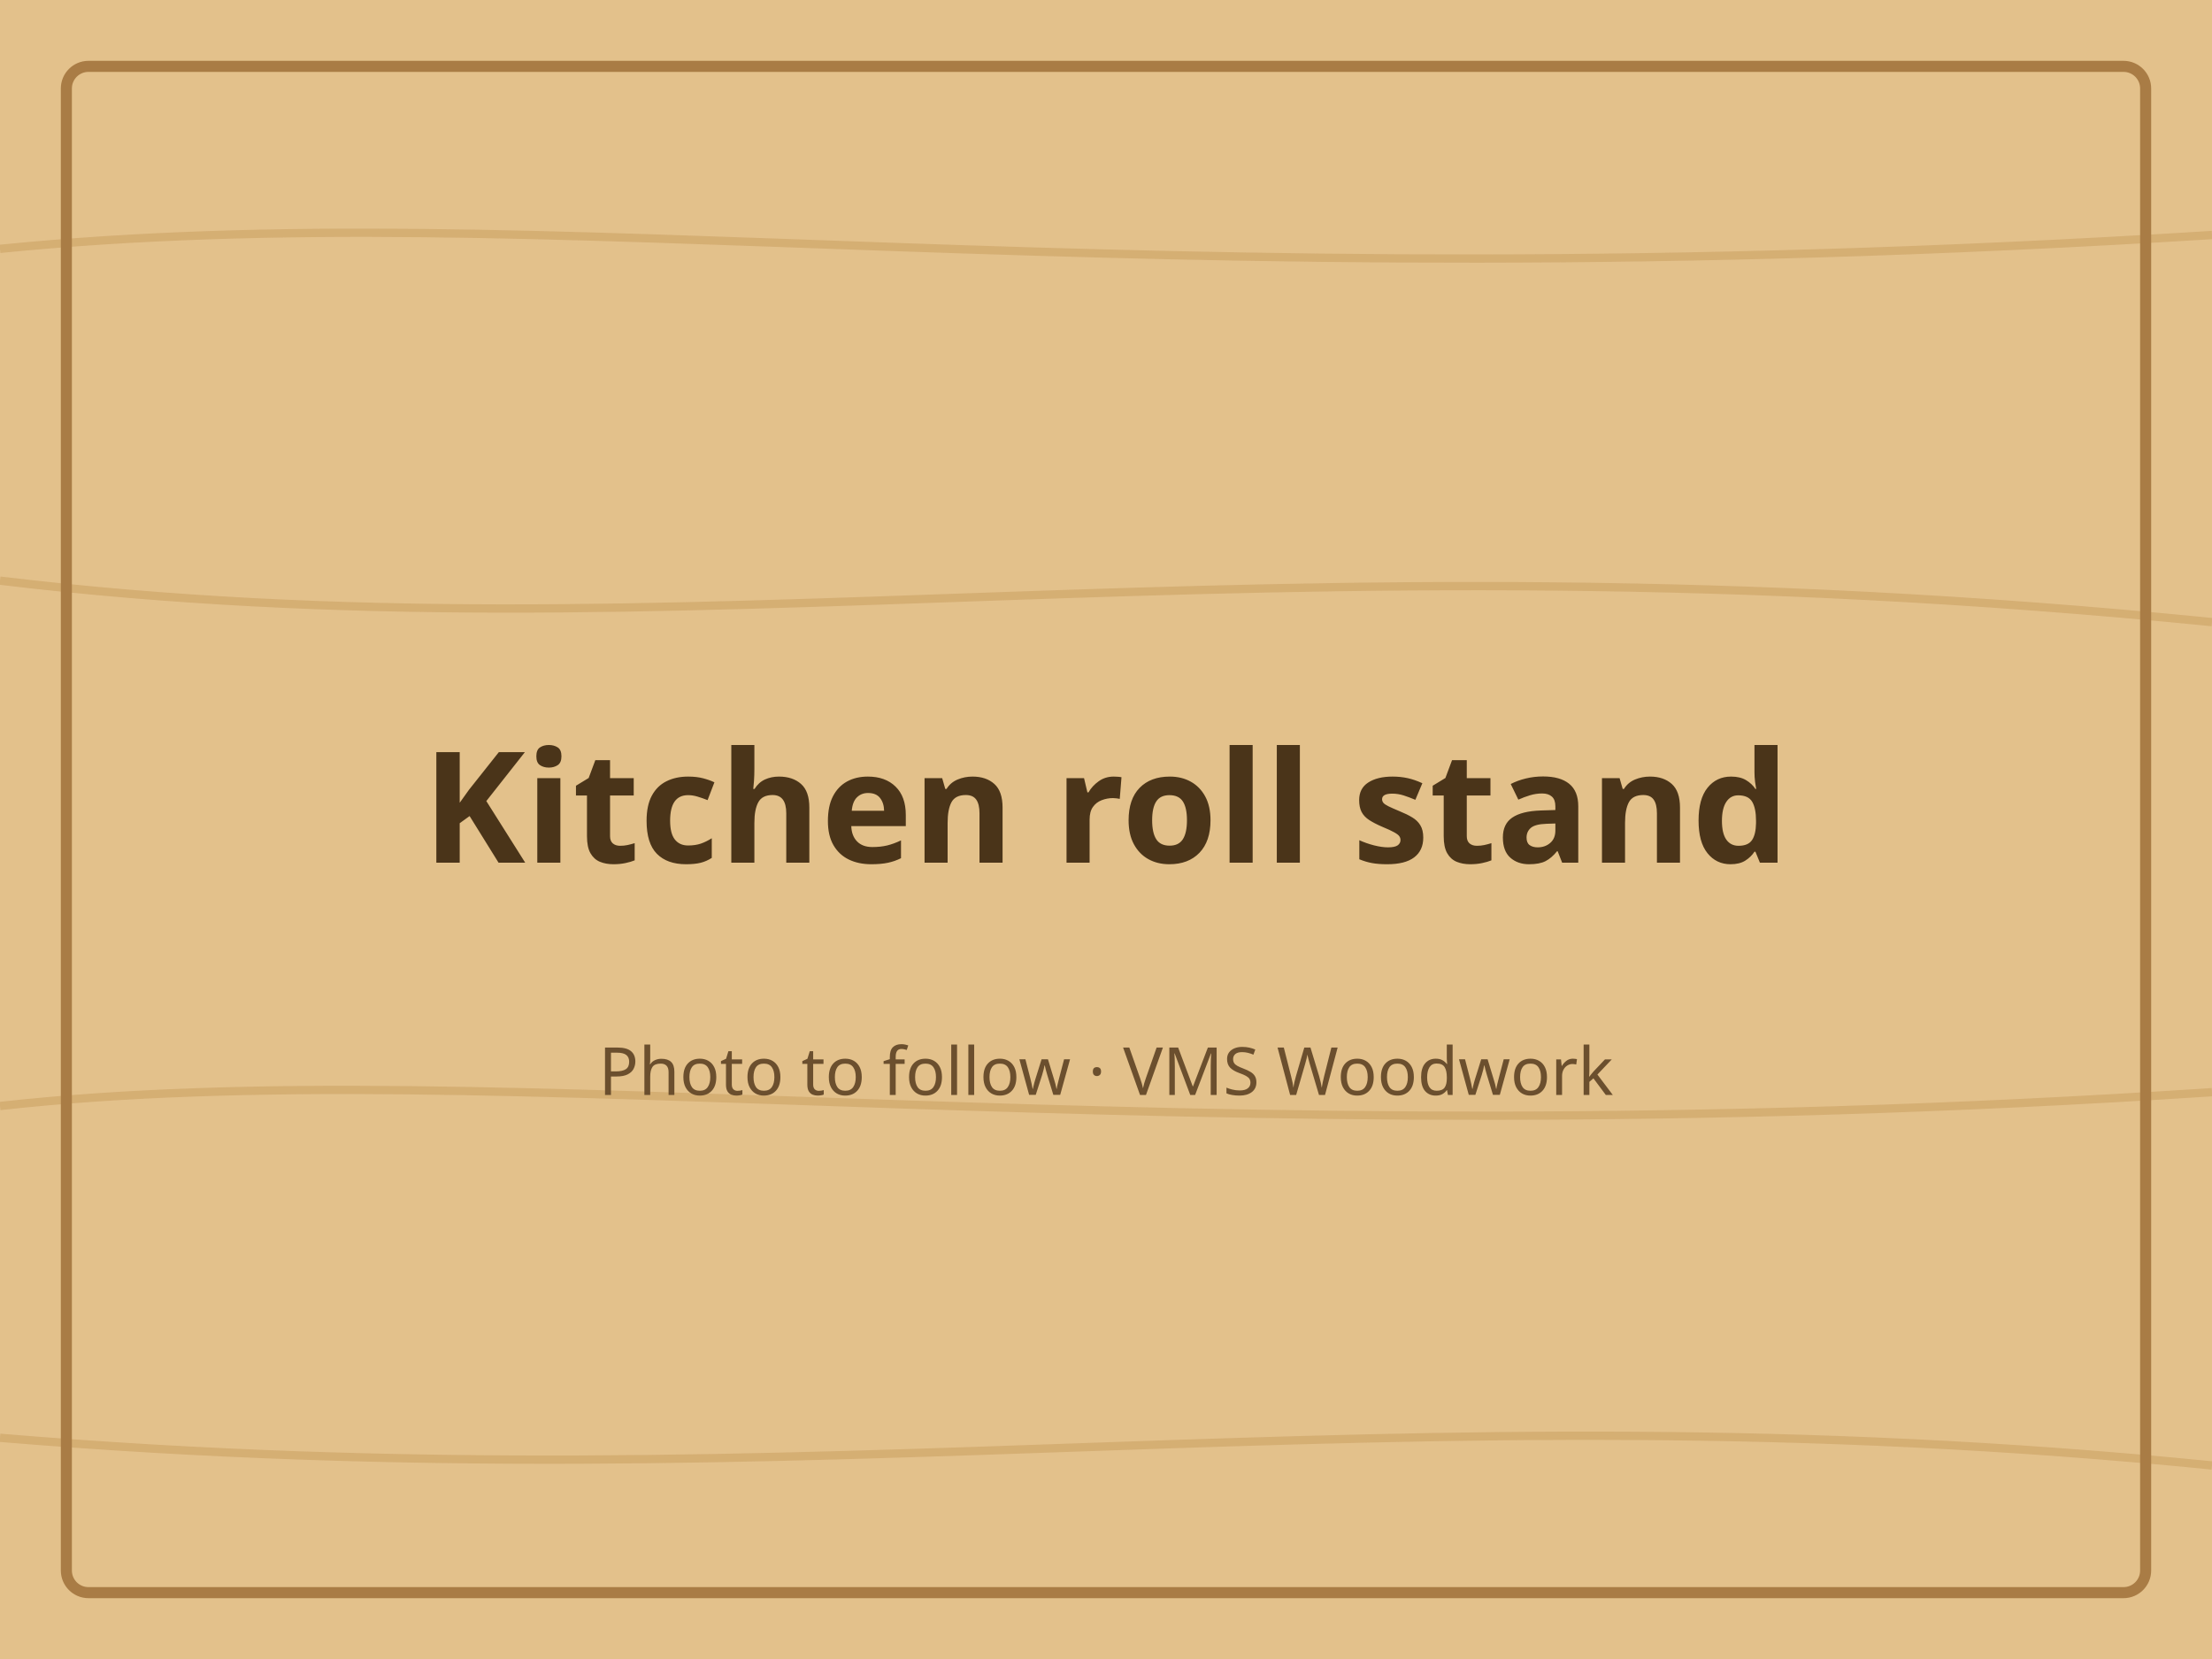
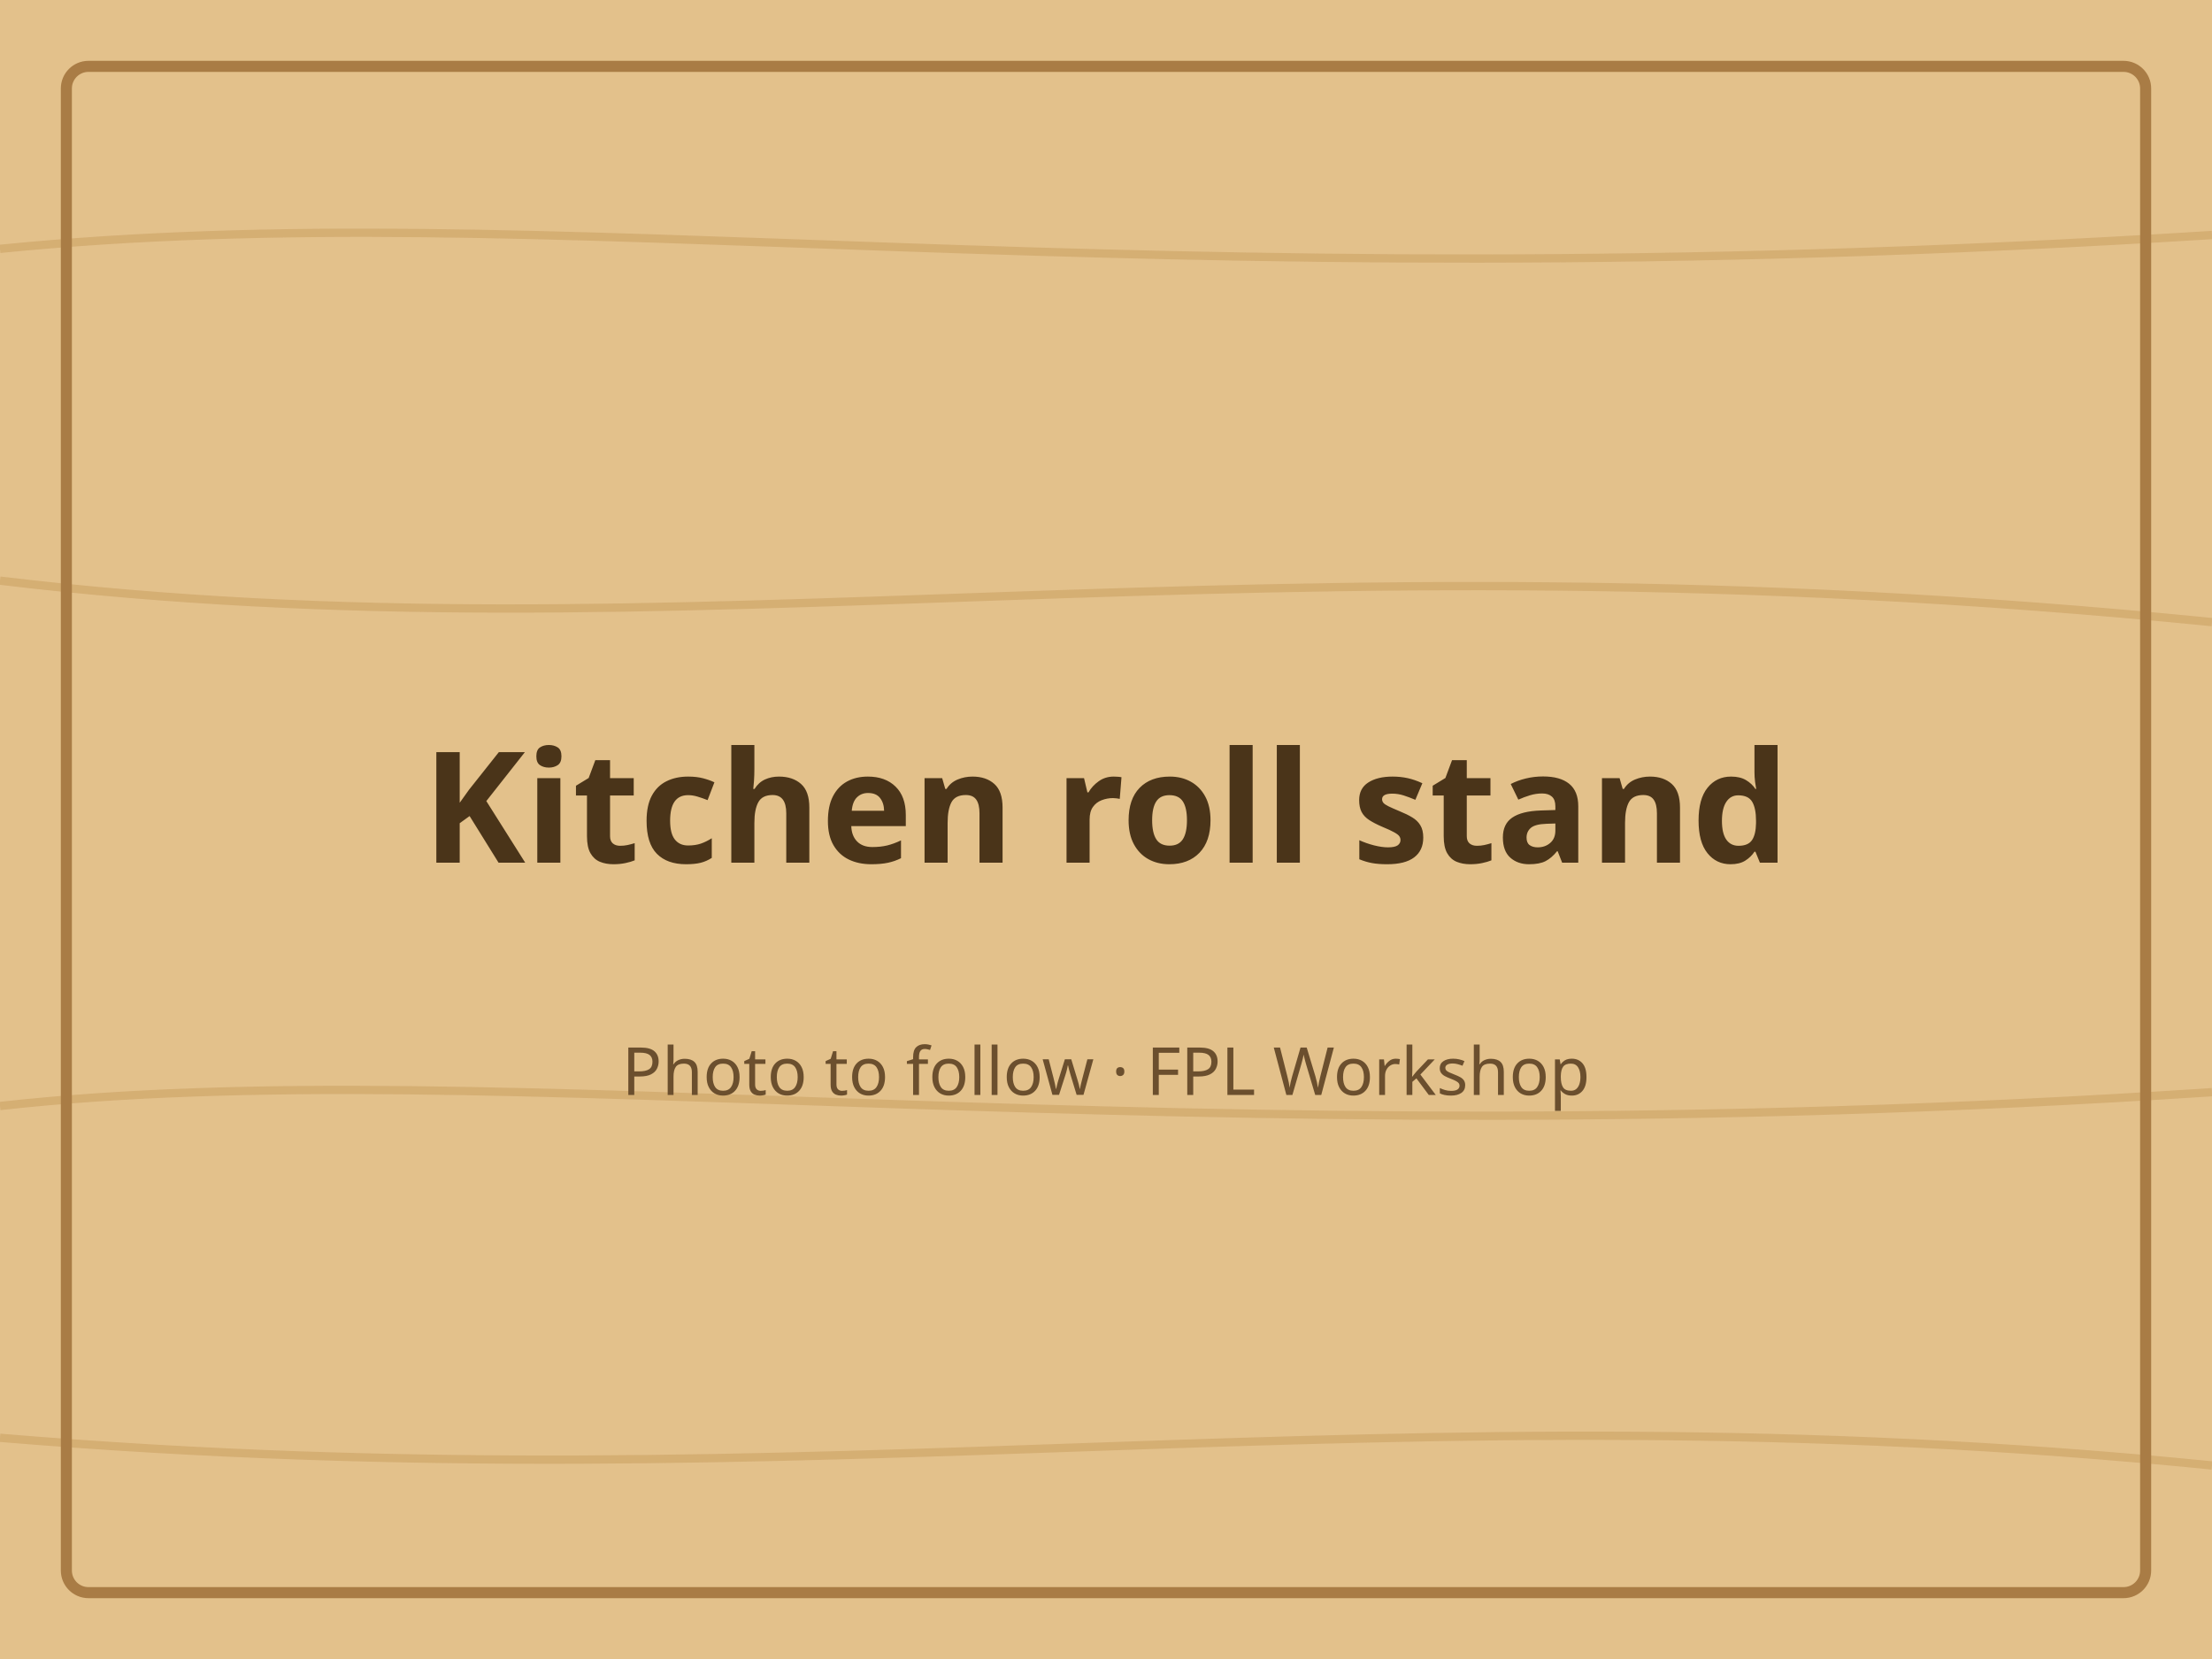
<svg xmlns="http://www.w3.org/2000/svg" viewBox="0 0 800 600" role="img" aria-label="Kitchen roll stand, photo to follow">
  <rect width="800" height="600" fill="#e3c18b" />
  <g fill="none" stroke="#cfa66a" stroke-width="3" opacity=".7">
    <path d="M0 90 C 200 70, 400 110, 800 85" />
    <path d="M0 210 C 250 240, 450 190, 800 225" />
    <path d="M0 400 C 180 380, 420 420, 800 395" />
    <path d="M0 520 C 300 545, 500 500, 800 530" />
  </g>
  <rect x="24" y="24" width="752" height="552" fill="none" stroke="#a97c45" stroke-width="4" rx="8" />
  <text x="400" y="312" text-anchor="middle" font-family="ui-sans-serif, system-ui, sans-serif" font-size="56" font-weight="700" fill="#4a3419">Kitchen roll stand</text>
-   <text x="400" y="396" text-anchor="middle" font-family="ui-sans-serif, system-ui, sans-serif" font-size="24" fill="#6b4f2e">Photo to follow · VMS Woodwork</text>
+   <text x="400" y="396" text-anchor="middle" font-family="ui-sans-serif, system-ui, sans-serif" font-size="24" fill="#6b4f2e">Photo to follow · FPL Workshop</text>
</svg>
